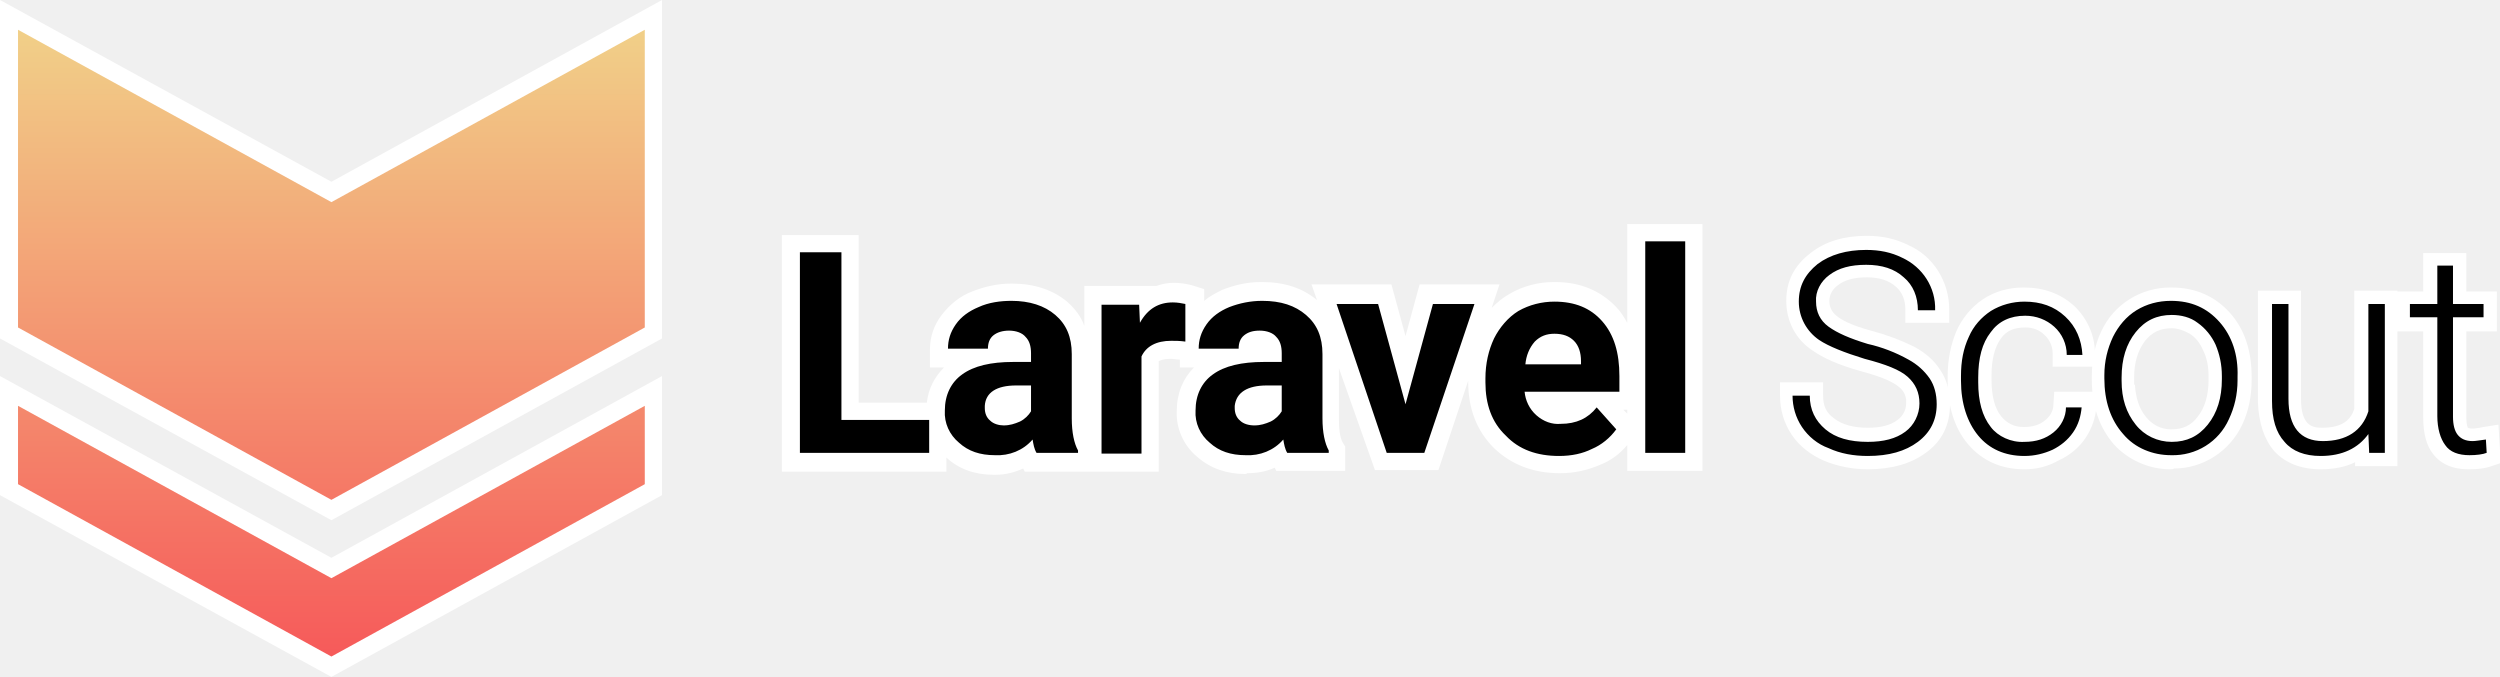
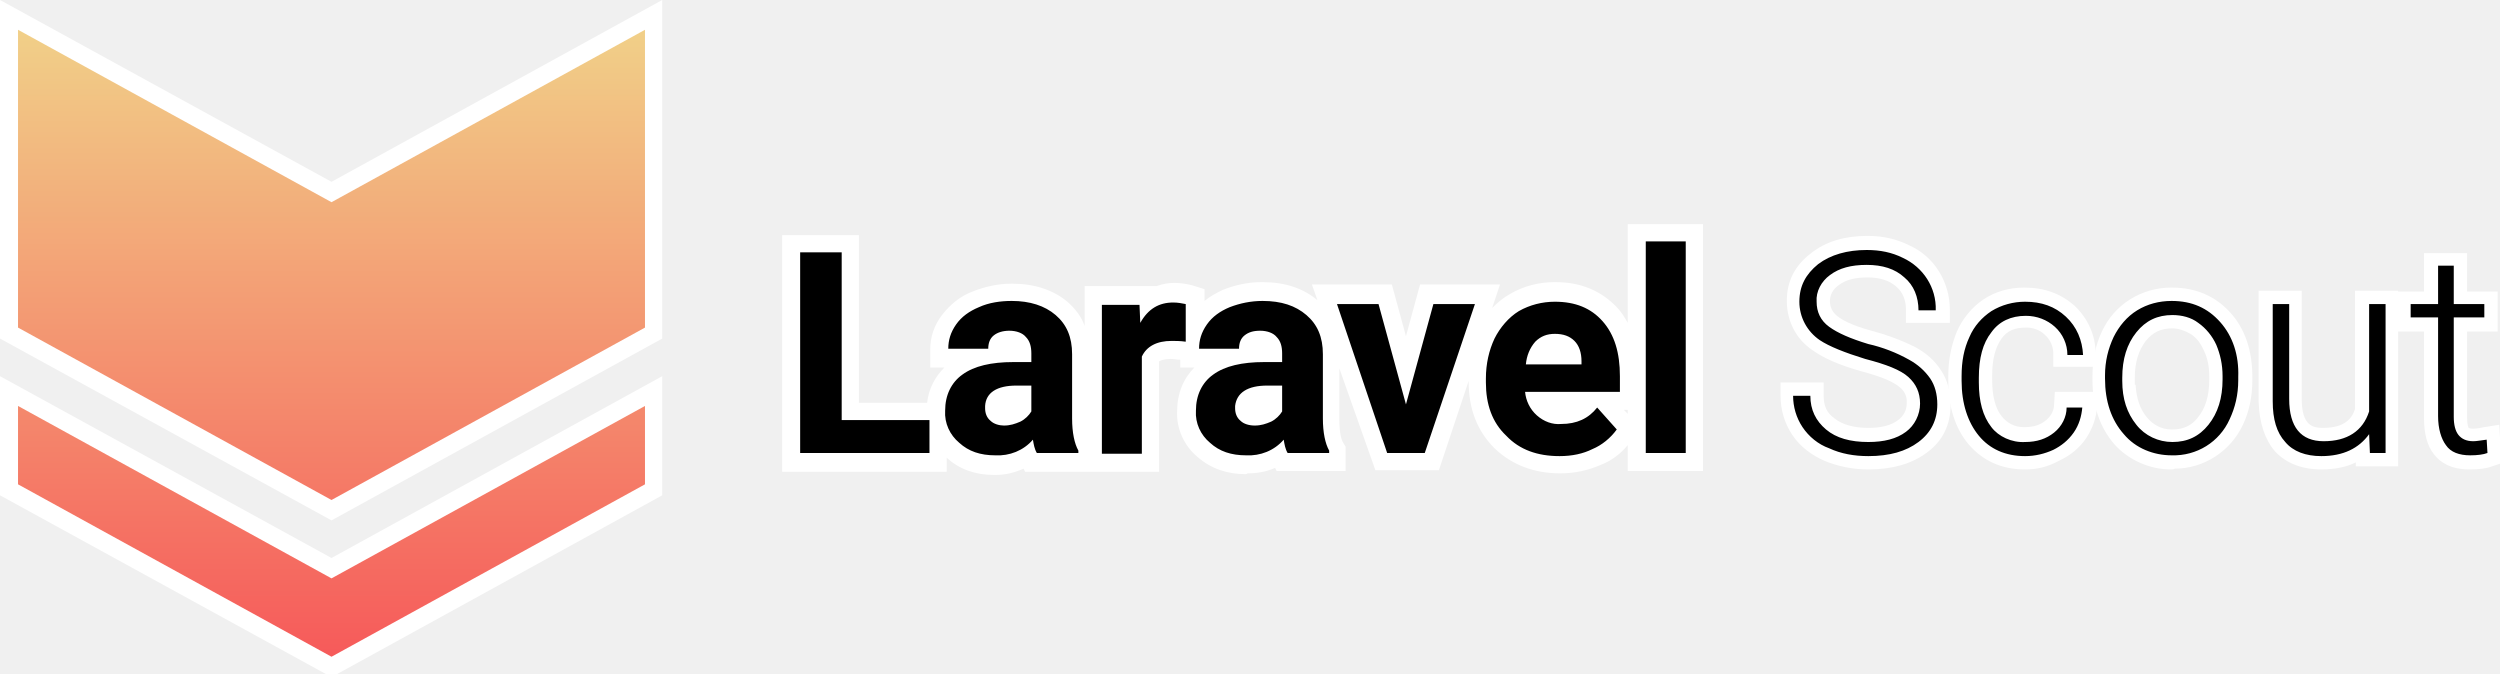
- <svg xmlns="http://www.w3.org/2000/svg" version="1.1" id="Layer_1" x="0" y="0" viewBox="0 0 319.1 86.4" xml:space="preserve">
+ <svg xmlns="http://www.w3.org/2000/svg" viewBox="0 0 319 86">
  <style>.st0{fill:#fff}.st0,.st1{fill-rule:evenodd;clip-rule:evenodd}.st2{fill:#fff}</style>
  <path class="st0" d="M238.4 59.9c-2 0-3.9-.4-5.6-1.1-1.6-.7-3.1-1.8-4.1-3.3-1-1.5-1.5-3.2-1.5-5v-1.7h5.5v1.7c0 1.3.4 2.2 1.4 2.9 1 .8 2.5 1.2 4.3 1.2 1.6 0 2.9-.3 3.8-1 .7-.5 1.1-1.3 1.1-2.1V51c-.1-.7-.4-1.2-.9-1.6-.6-.5-1.8-1.2-4.8-2-2.9-.8-4.9-1.7-6.3-2.7-2.1-1.4-3.3-3.7-3.3-6.3 0-2.5 1-4.5 3.1-6.1 1.9-1.5 4.3-2.2 7.2-2.2 2 0 3.7.4 5.3 1.2 3.2 1.4 5.2 4.7 5.2 8.2v1.7h-5.6v-1.7c0-1.2-.4-2.2-1.2-2.9-.9-.8-2.1-1.2-3.7-1.2s-2.8.3-3.7 1c-.7.5-1.1 1.2-1.1 2s.3 1.4.9 1.9c.6.5 1.8 1.2 4.4 1.9 1.9.5 3.8 1.2 5.6 2.1 1.3.7 2.5 1.7 3.3 3 .8 1.2 1.2 2.7 1.2 4.3 0 2.6-1 4.7-3.1 6.2-1.9 1.4-4.4 2.1-7.4 2.1z" />
  <path class="st0" d="M258.4 59.9c-3 0-5.4-1.1-7.2-3.2-1.7-2-2.6-4.8-2.6-8.1V48c0-2.1.4-4 1.1-5.7.7-1.6 1.9-3.1 3.4-4.1 1.5-1 3.3-1.5 5.1-1.5h.2c2.5 0 4.6.8 6.3 2.3 1.7 1.6 2.7 3.8 2.7 6.1v1.7H262v-1.7c0-.9-.4-1.8-1.1-2.4-.6-.6-1.5-.9-2.3-.9h-.1c-1.4 0-2.4.4-3.1 1.4-.8 1.1-1.2 2.7-1.2 4.7v.6c0 2 .4 3.6 1.2 4.6.7.9 1.7 1.4 2.8 1.4h.2c1.1 0 2-.3 2.7-.9.6-.5 1-1.2 1-2l.1-1.6h5.5l-.1 1.8c-.1 1.5-.6 2.9-1.4 4.1-.8 1.2-2 2.2-3.3 2.8-1.6.9-3 1.2-4.5 1.2z" />
  <path class="st0" d="M277 59.9c-2.7 0-5.4-1.2-7.2-3.2-1.8-2.1-2.8-4.8-2.8-8.2V48c0-2.1.4-4 1.2-5.7.8-1.7 2-3.1 3.6-4.1 1.6-1 3.4-1.5 5.2-1.5h.2c3 0 5.5 1.1 7.4 3.2 1.9 2.1 2.8 4.9 2.8 8.2v.4c0 2.1-.4 4-1.2 5.7-1.6 3.4-5 5.6-8.7 5.6-.1.1-.4.1-.5.1zm-4.5-10.8c.1 1.6.5 3 1.4 4.1.8 1 1.9 1.6 3.2 1.6h.1c1.4 0 2.5-.5 3.3-1.6.9-1.1 1.4-2.7 1.4-4.7V48c0-1.2-.2-2.3-.7-3.3-.4-.9-.9-1.6-1.7-2.1-.7-.4-1.5-.7-2.3-.7-1.5 0-2.5.5-3.4 1.6-.9 1.2-1.4 2.7-1.4 4.7v.9zM296.2 59.9c-2.5 0-4.5-.8-5.9-2.3-1.3-1.5-2-3.6-2.1-6.3V37.1h5.5v13.8c0 3.4 1.4 3.7 2.7 3.7 2.8 0 3.7-1.2 4.1-2.4V37.1h5.5v22.4h-5.4V59c-1.2.6-2.7.9-4.4.9z" />
  <path class="st0" d="M315.1 59.9c-2.5 0-3.8-1-4.5-1.9-.9-1.1-1.3-2.7-1.3-4.7v-11h-3.5v-5.1h3.5v-4.9h5.5v4.9h3.9v5.1h-3.9v11c0 1 .2 1.3.2 1.3s.2.1.5.1c.2 0 .6 0 1.5-.2l1.9-.3.3 4.9-1.2.4c-.8.3-1.7.4-2.9.4z" />
  <g id="Page-1">
    <g id="Group">
      <path class="st0" d="M158.9 60.5c-2.3 0-4.4-.7-6.1-2.2-1.7-1.4-2.7-3.6-2.6-5.8 0-2.3.8-4.2 2.2-5.6h-1.8v-1c-.5 0-.8-.1-1.2-.1-.9 0-1.3.2-1.5.3v14.1h-17.1l-.2-.4c-1.1.5-2.3.8-3.5.8h-.3c-2.3 0-4.4-.7-6-2.2v1.8h-21V30h9.8v21.4h8.7c.2-1.8 1-3.3 2.2-4.5h-1.8v-2.3c0-1.6.5-3.1 1.5-4.4 1-1.3 2.3-2.4 3.9-3 1.5-.6 3.2-1 4.9-1h.2c2.8 0 5.2.8 7 2.3 1 .9 1.8 1.9 2.2 3.1v-5.1h9.2c.8-.3 1.6-.4 2.2-.4.8 0 1.5.1 2.3.3l1.6.5v1.5c.7-.6 1.5-1 2.3-1.4 1.5-.6 3.2-1 4.9-1h.2c2.9 0 5.2.8 7 2.3l-.7-2h10.2l1.8 6.6 1.8-6.6h10.2l-1 3c.7-.7 1.4-1.3 2.3-1.8 1.7-1 3.7-1.5 5.6-1.5h.2c3.2 0 5.8 1.1 7.8 3.2.6.6 1 1.3 1.4 2V28.6h9.6v31.5h-9.6v-3.3c-.9 1.1-2.1 2-3.4 2.5-1.6.7-3.3 1.1-5.2 1.1-3.4 0-6.2-1.1-8.4-3.2-2.2-2.2-3.3-5-3.3-8.5v-.1L183.6 60h-8.1l-4.6-13v6.5c0 1.9.3 2.7.5 3l.3.5v3.1h-8.8l-.2-.4c-1.1.5-2.3.7-3.5.7-.1.1-.3.1-.3.1zm48.8-7.7v-.5h-.5l.5.5zm-47.9-.8" />
      <path id="Combined-Shape" class="st1" d="M107.4 53.6h11.2v4.2h-16.5V32.2h5.3v21.4zm24.9 4.2c-.3-.5-.4-1.1-.5-1.7-1.2 1.4-3 2.1-4.8 2-1.9 0-3.4-.5-4.6-1.6-1.2-1-1.9-2.5-1.8-4.1 0-2 .8-3.6 2.2-4.6 1.5-1.1 3.7-1.6 6.5-1.6h2.3v-1.1c0-.9-.2-1.6-.7-2.1-.4-.5-1.2-.8-2.1-.8-.8 0-1.5.2-2 .6-.5.4-.7 1-.7 1.7H121c0-1.1.3-2.1 1-3.1s1.7-1.7 2.9-2.2c1.3-.6 2.8-.8 4.2-.8 2.3 0 4.2.6 5.6 1.8 1.4 1.2 2.1 2.8 2.1 5v8.2c0 1.8.3 3.2.8 4.1v.3h-5.3zm-4.2-3.5c.8 0 1.4-.2 2.1-.5.6-.3 1.1-.8 1.4-1.3v-3.3h-1.9c-2.5 0-3.9.9-4 2.6v.3c0 .6.2 1.2.7 1.6.4.4 1.1.6 1.7.6zm23.2-10.7c-.7-.1-1.3-.1-1.8-.1-1.9 0-3.2.7-3.8 2v12.4h-5.1v-19h4.8l.1 2.3c1-1.8 2.4-2.6 4.2-2.6.6 0 1.1.1 1.6.2v4.8zm13 14.2c-.3-.5-.4-1.1-.5-1.7-1.2 1.4-3 2.1-4.8 2-1.9 0-3.4-.5-4.6-1.6-1.2-1-1.9-2.5-1.8-4.1 0-2 .8-3.6 2.2-4.6 1.5-1.1 3.7-1.6 6.5-1.6h2.3v-1.1c0-.9-.2-1.6-.7-2.1-.4-.5-1.2-.8-2.1-.8-.9 0-1.5.2-2 .6-.5.4-.7 1-.7 1.7H153c0-1.1.3-2.1 1-3.1s1.7-1.7 2.9-2.2c1.3-.5 2.7-.8 4.2-.8 2.4 0 4.2.6 5.6 1.8 1.4 1.2 2.1 2.8 2.1 5v8.2c0 1.8.3 3.2.8 4.1v.3h-5.3zm-4.2-3.5c.8 0 1.4-.2 2.1-.5.6-.3 1.1-.8 1.4-1.3v-3.3h-1.9c-2.5 0-3.9.9-4.1 2.6v.3c0 .6.2 1.2.7 1.6.4.4 1.1.6 1.8.6zm19.3-2.7 3.5-12.8h5.3l-6.4 19H177l-6.4-19h5.3l3.5 12.8zm19.6 6.6c-2.8 0-5.1-.8-6.8-2.6-1.8-1.7-2.6-4-2.6-6.8v-.5c0-1.9.4-3.6 1.1-5.1.7-1.4 1.8-2.7 3.1-3.5 1.4-.8 3-1.2 4.6-1.2 2.6 0 4.6.8 6.1 2.5s2.2 4 2.2 7v2h-12.1c.1 1.1.6 2.2 1.5 3 .9.8 2 1.2 3.1 1.1 2 0 3.5-.7 4.6-2.1l2.5 2.8c-.8 1.1-1.9 2-3.1 2.5-1.2.6-2.6.9-4.2.9zm-.6-15.6c-1 0-1.8.3-2.5 1-.7.8-1.1 1.8-1.2 2.9h7.1v-.4c0-1.1-.3-2-.9-2.6-.6-.6-1.4-.9-2.5-.9zm16.7 15.2H210v-27h5.1v27z" />
    </g>
  </g>
  <path class="st1" d="M245 51.5c0-1.4-.5-2.5-1.5-3.4s-2.8-1.6-5.5-2.3c-2.6-.8-4.6-1.6-5.8-2.4-1.6-1.1-2.6-2.9-2.6-4.9 0-2 .8-3.5 2.4-4.8 1.6-1.2 3.7-1.8 6.2-1.8 1.7 0 3.2.3 4.6 1 2.6 1.2 4.3 3.8 4.2 6.7h-2.2c0-1.7-.6-3.2-1.8-4.2-1.2-1.1-2.8-1.6-4.8-1.6s-3.5.4-4.7 1.3c-1.1.8-1.8 2.1-1.7 3.4 0 1.3.5 2.4 1.6 3.2s2.7 1.5 5 2.2c1.8.4 3.6 1.1 5.2 2 1.1.6 2 1.4 2.7 2.4.6.9.9 2 .9 3.3 0 2-.8 3.6-2.4 4.8-1.6 1.2-3.7 1.8-6.4 1.8-1.8 0-3.5-.3-5-1-1.4-.5-2.6-1.5-3.4-2.7-.8-1.2-1.2-2.6-1.2-4h2.2c0 1.8.7 3.2 2 4.3s3.1 1.6 5.4 1.6c2 0 3.6-.4 4.8-1.3 1.1-.8 1.8-2.2 1.8-3.6zM258.4 56.4c1.5 0 2.7-.4 3.7-1.2 1-.8 1.6-2 1.6-3.2h2c-.1 1.1-.4 2.2-1.1 3.2-.7 1-1.6 1.7-2.6 2.2-1.1.5-2.3.8-3.6.8-2.5 0-4.5-.9-5.9-2.6s-2.2-4.1-2.2-7V48c0-1.9.3-3.5 1-5 .6-1.4 1.6-2.5 2.8-3.3 1.3-.8 2.8-1.2 4.3-1.2 2.1 0 3.8.6 5.2 1.9 1.4 1.3 2.1 3 2.2 4.9h-2c0-1.4-.6-2.7-1.6-3.6-1-.9-2.3-1.4-3.7-1.4-1.9 0-3.4.7-4.4 2.1-1.1 1.4-1.6 3.3-1.6 5.8v.6c0 2.4.5 4.3 1.6 5.7.9 1.2 2.6 2 4.3 1.9zM283.3 41.1c-1.6-1.8-3.6-2.7-6.2-2.7-1.6 0-3.1.4-4.4 1.2-1.3.8-2.3 2-3 3.4-.7 1.5-1.1 3.1-1.1 4.9v.4c0 2.9.8 5.3 2.4 7.1 1.5 1.8 3.8 2.7 6.1 2.7 3.2.1 6.1-1.7 7.4-4.6.7-1.5 1.1-3.1 1.1-5v-.4c.1-2.8-.7-5.2-2.3-7zm.3 7.3c0 2.4-.6 4.3-1.8 5.8-1.2 1.5-2.7 2.2-4.6 2.2-1.8 0-3.5-.8-4.6-2.2-1.2-1.5-1.8-3.3-1.8-5.6v-.4c0-2.4.6-4.3 1.8-5.8 1.2-1.5 2.7-2.2 4.6-2.2 1.2 0 2.4.3 3.3 1 1 .7 1.8 1.7 2.3 2.8.5 1.2.8 2.5.8 4v.4zM302.3 55.4c-1.3 1.8-3.3 2.8-6.1 2.8-2 0-3.6-.6-4.6-1.8-1.1-1.2-1.6-2.9-1.6-5.2V38.8h2.1v12.1c0 3.6 1.5 5.4 4.4 5.4 3 0 5-1.3 5.8-3.8V38.8h2.1v19h-2l-.1-2.4zM313.1 33.9v4.9h3.9v1.7h-3.9v12.7c0 1 .2 1.8.6 2.3.4.5 1 .8 1.9.8.4 0 .9-.1 1.7-.2l.1 1.7c-.5.2-1.3.3-2.2.3-1.4 0-2.5-.4-3.1-1.3-.6-.8-1-2.1-1-3.7V40.5h-3.5v-1.7h3.5v-4.9h2z" />
  <path class="st2" d="M0 48v15.2l42.3 23.2 42.2-23.2V48L42.3 71.2z" />
  <path class="st2" d="M42.3 23.2 0 0v43.2l42.3 23.2 42.2-23.2V0z" />
  <linearGradient id="Combined-Shape_00000068646836827278652220000010335388943540989570_" gradientUnits="userSpaceOnUse" x1="-134.495" y1="459.963" x2="-134.495" y2="458.963" gradientTransform="matrix(80 0 0 -80 10801.861 36800.844)">
    <stop offset="0" stop-color="#f1cf88" />
    <stop offset="1" stop-color="#f65a5a" />
  </linearGradient>
  <path id="Combined-Shape_00000013881437400997376290000015603522497040671116_" d="m2.3 51.8 40 22 40-22v10l-40 22-40-22v-10zm0-48 40 22 40-22v38l-40 22-40-22v-38z" fill="url(#Combined-Shape_00000068646836827278652220000010335388943540989570_)" />
</svg>
